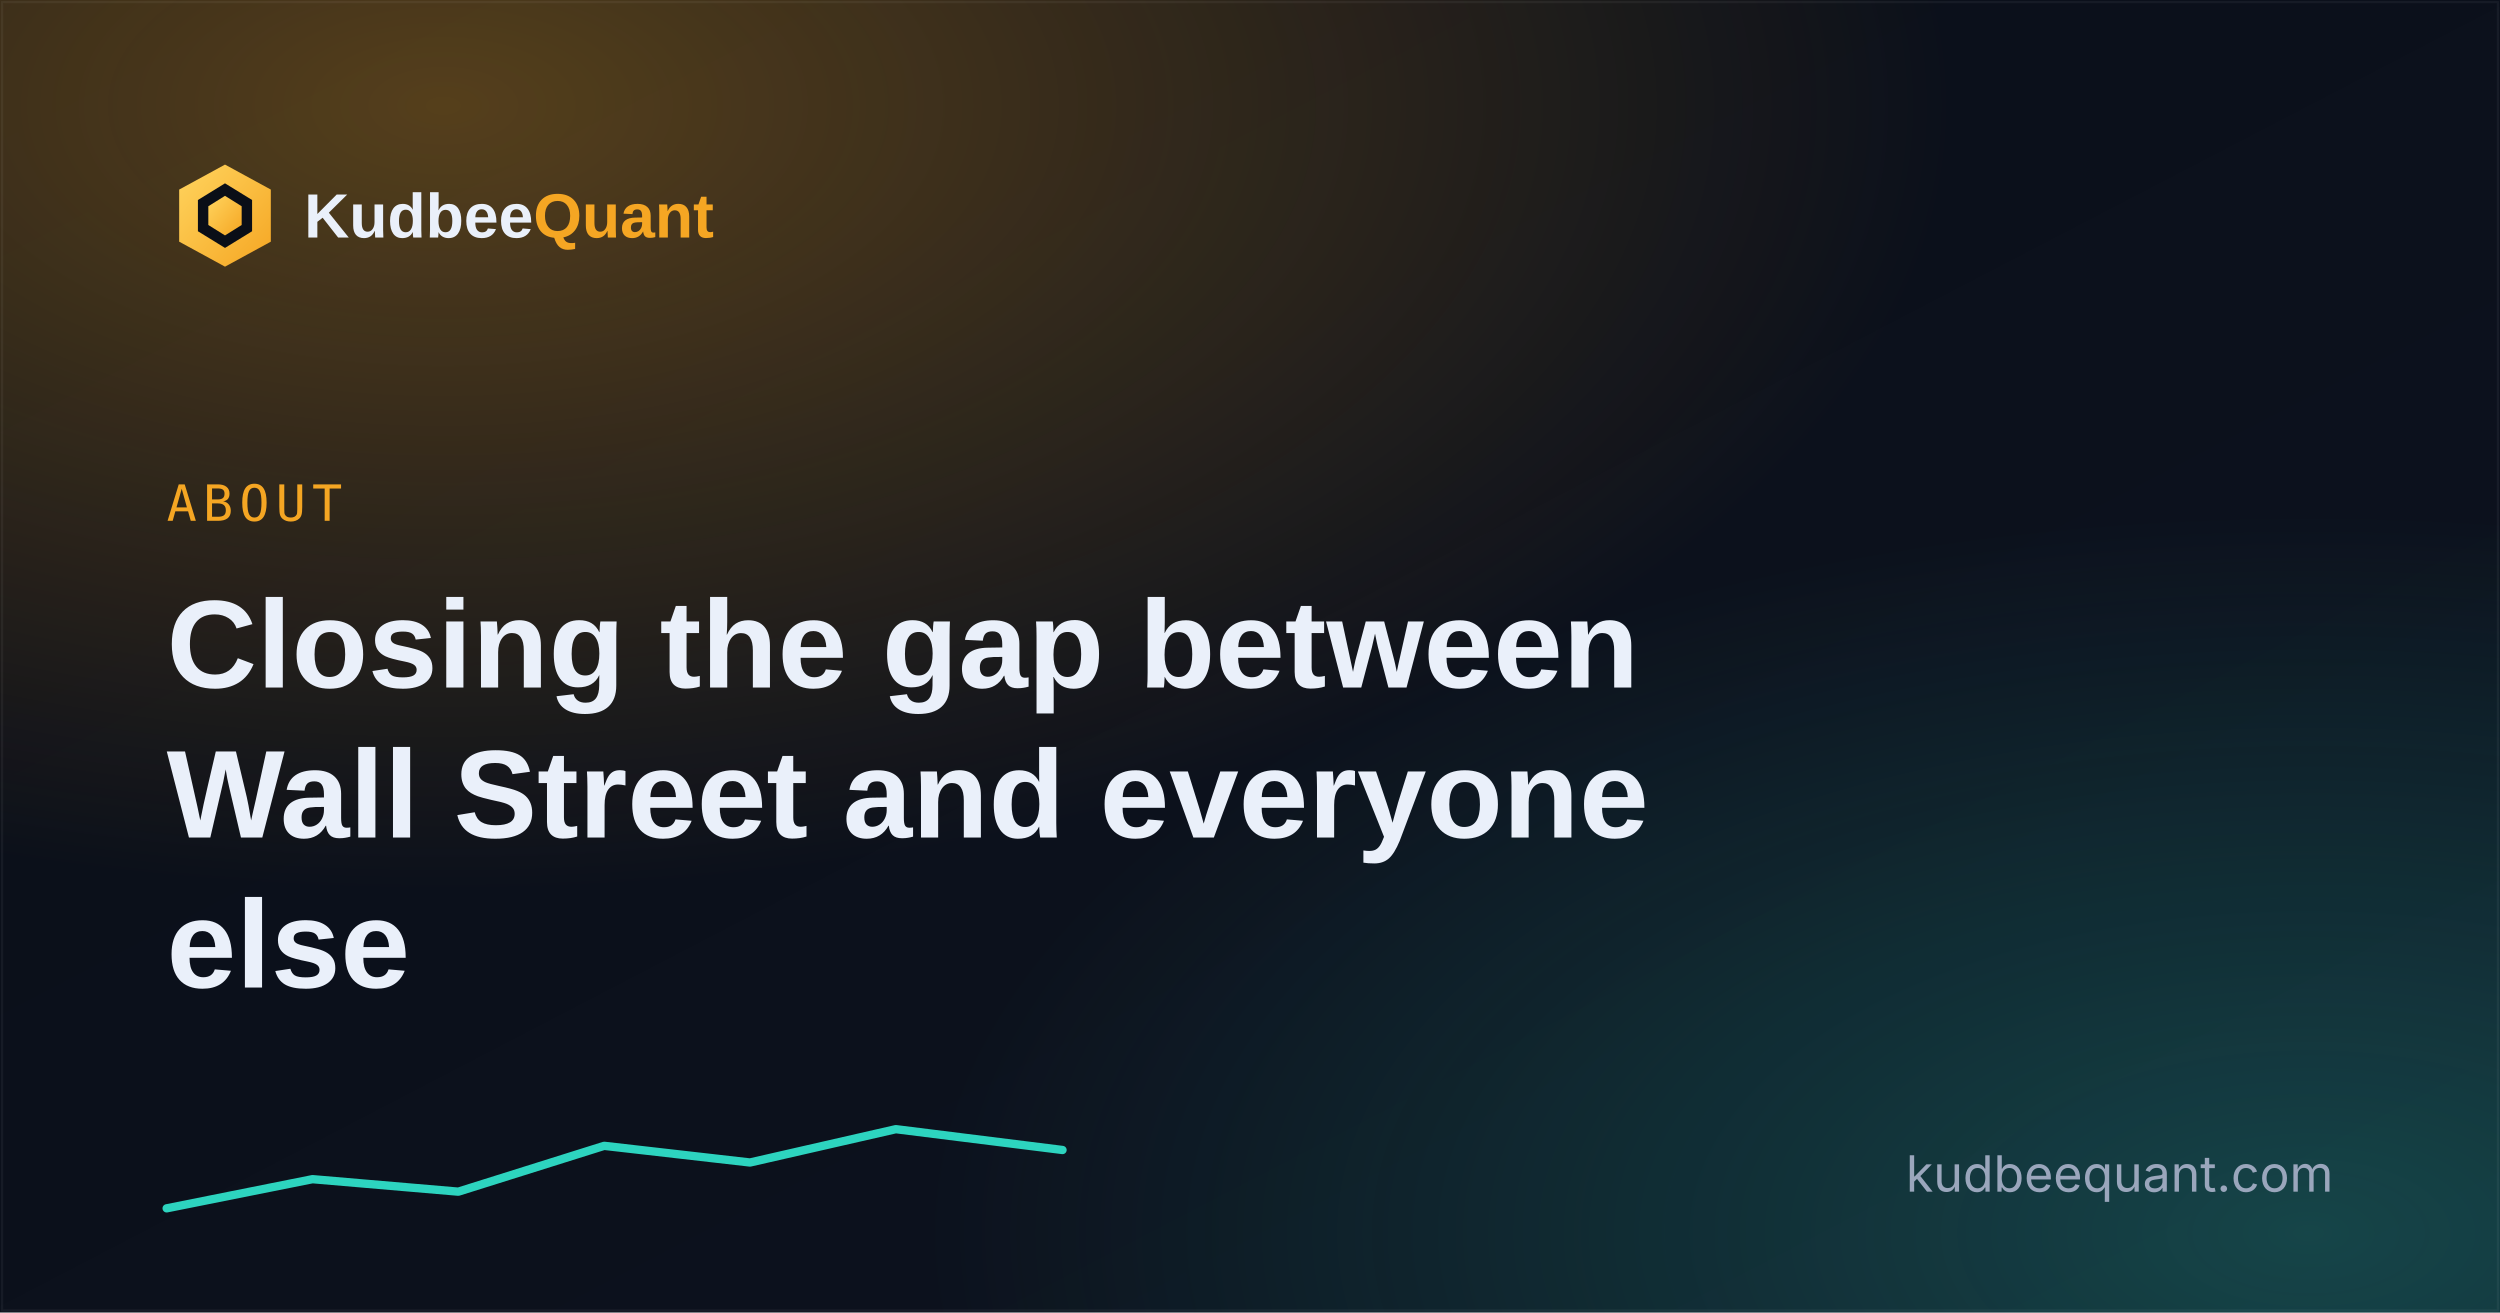
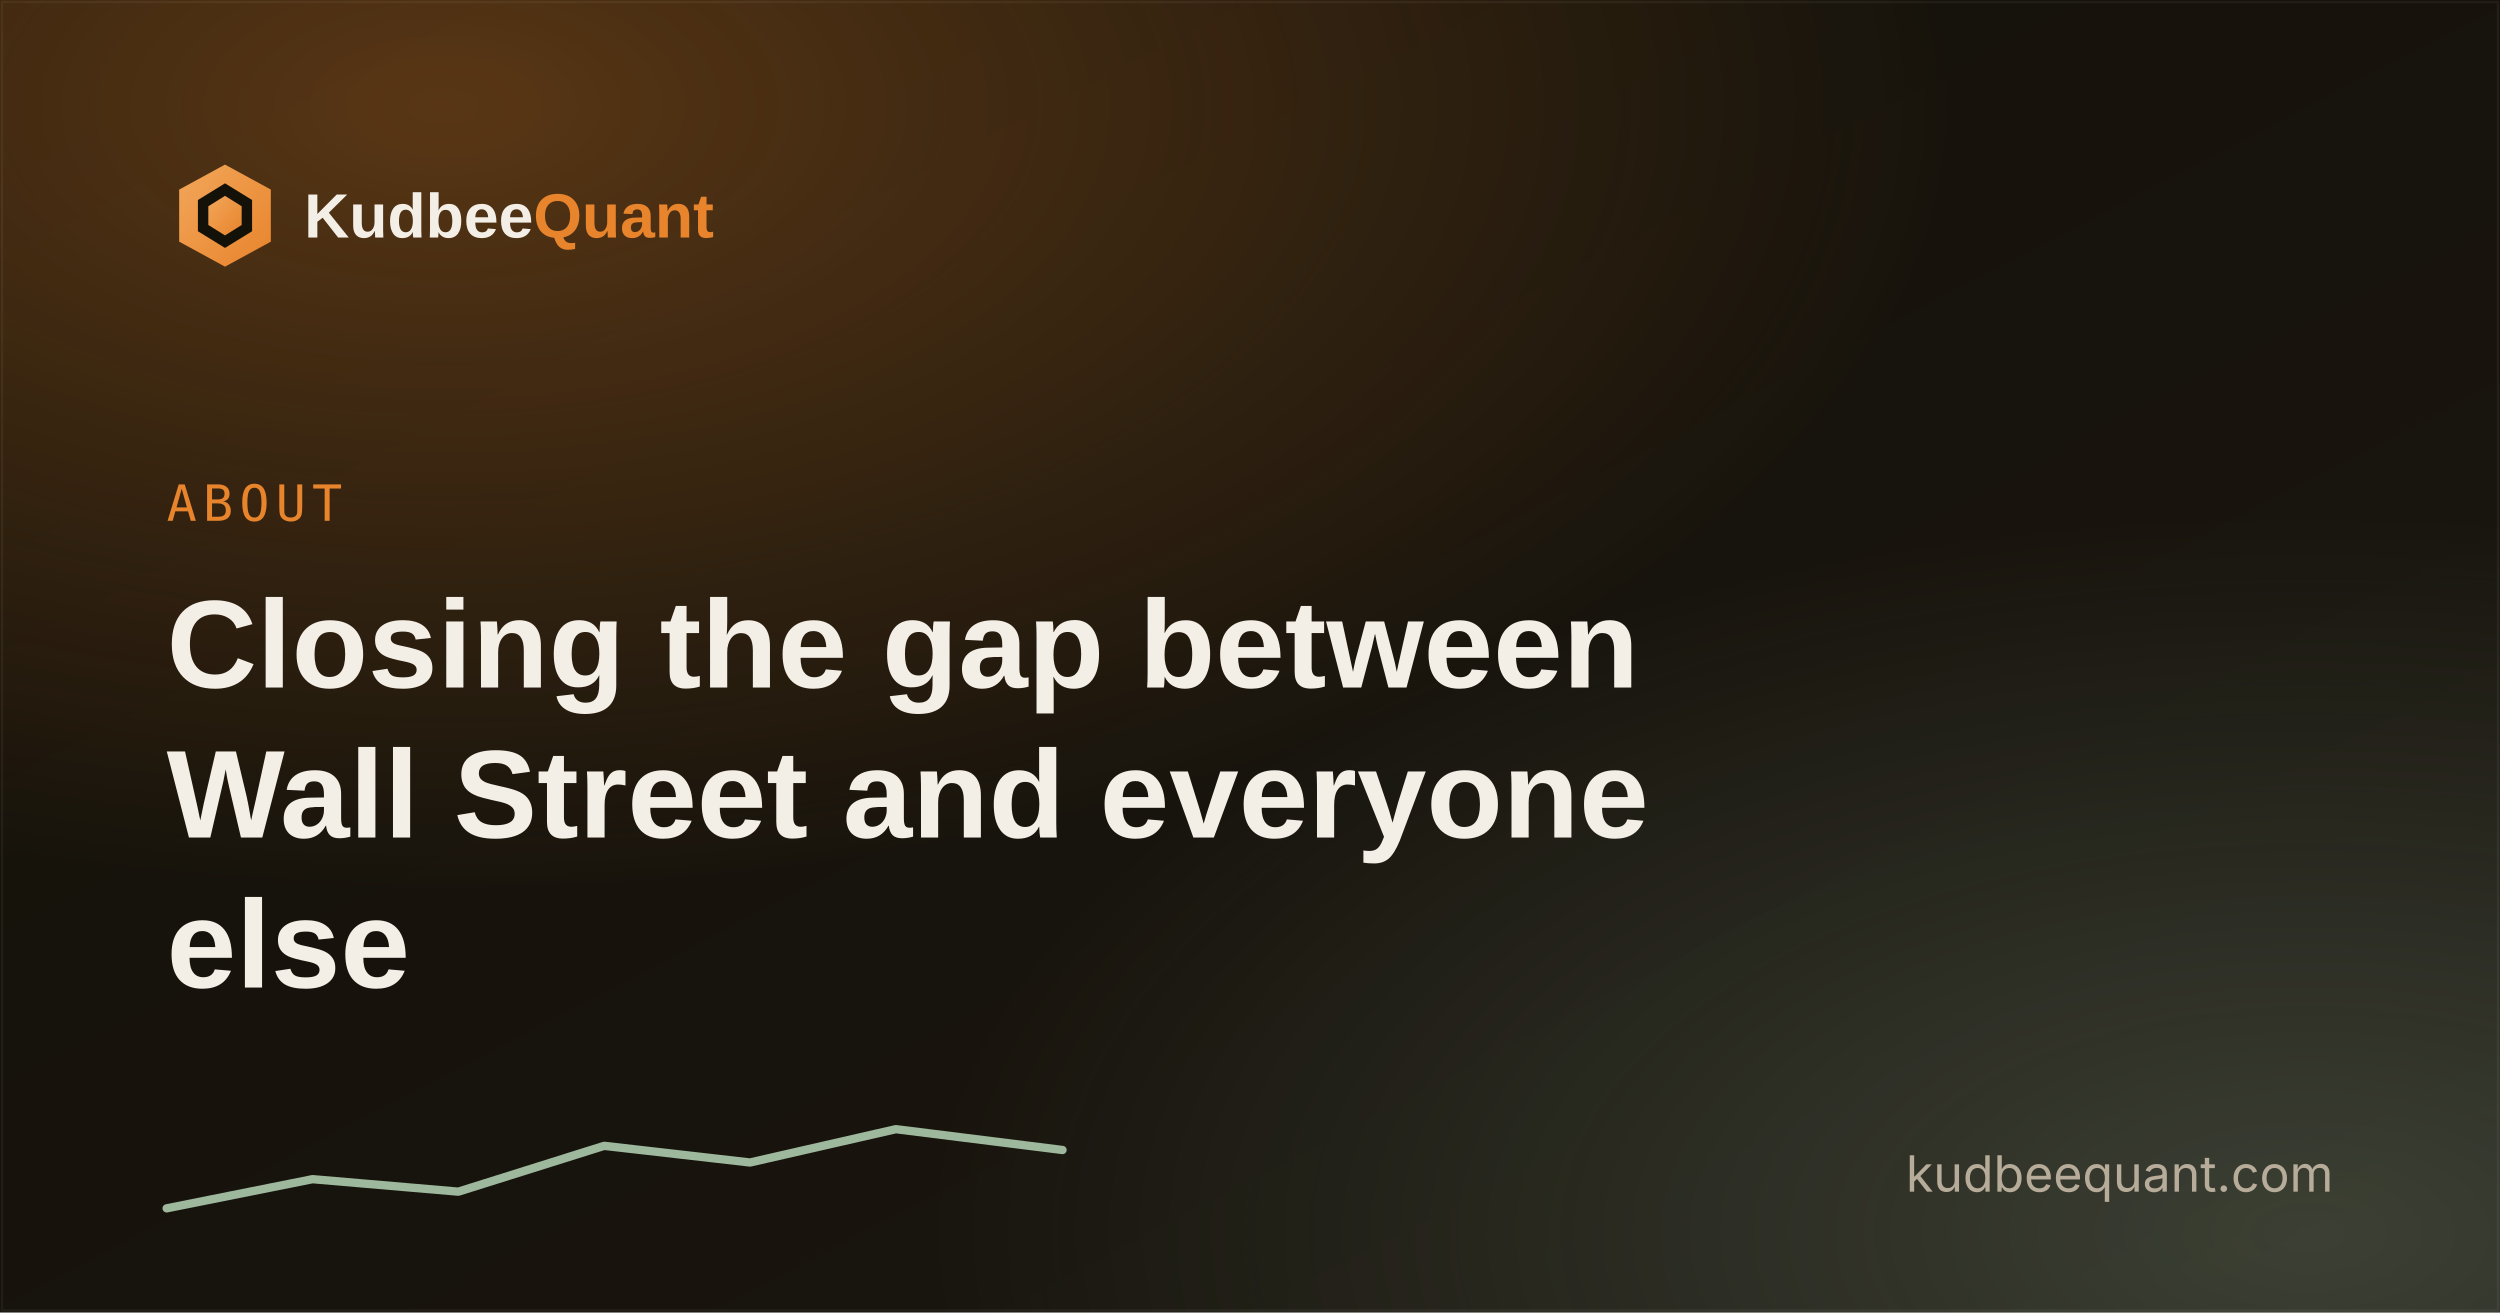
<svg xmlns="http://www.w3.org/2000/svg" viewBox="0 0 1200 630" width="1200" height="630">
  <defs>
    <linearGradient id="bg" x1="0" y1="0" x2="1" y2="1">
-       <stop offset="0" stop-color="#0a0e17" />
-       <stop offset="1" stop-color="#0d1320" />
+       <stop offset="0" stop-color="#141109" />
+       <stop offset="1" stop-color="#1A1610" />
    </linearGradient>
    <linearGradient id="gold" x1="0" y1="0" x2="1" y2="1">
-       <stop offset="0" stop-color="#FFD45E" />
-       <stop offset="1" stop-color="#F5A623" />
+       <stop offset="0" stop-color="#F2A65A" />
+       <stop offset="1" stop-color="#E8842C" />
    </linearGradient>
    <radialGradient id="glow" cx="18%" cy="8%" r="60%">
-       <stop offset="0" stop-color="#F5A623" stop-opacity="0.32" />
-       <stop offset="1" stop-color="#F5A623" stop-opacity="0" />
+       <stop offset="0" stop-color="#E8842C" stop-opacity="0.32" />
+       <stop offset="1" stop-color="#E8842C" stop-opacity="0" />
    </radialGradient>
    <radialGradient id="glow2" cx="92%" cy="94%" r="55%">
-       <stop offset="0" stop-color="#2DD4BF" stop-opacity="0.26" />
-       <stop offset="1" stop-color="#2DD4BF" stop-opacity="0" />
+       <stop offset="0" stop-color="#9DB89C" stop-opacity="0.26" />
+       <stop offset="1" stop-color="#9DB89C" stop-opacity="0" />
    </radialGradient>
  </defs>
  <rect width="1200" height="630" fill="url(#bg)" />
  <rect width="1200" height="630" fill="url(#glow)" />
  <rect width="1200" height="630" fill="url(#glow2)" />
  <rect x="1" y="1" width="1198" height="628" rx="0" fill="none" stroke="#ffffff" stroke-opacity="0.05" />
  <g transform="translate(80,76)">
    <polygon points="28,3 50,15 50,40 28,52 6,40 6,15" fill="url(#gold)" />
-     <polygon points="28,12 41,20 41,35 28,43 15,35 15,20" fill="#0a0e17" />
+     <polygon points="28,12 41,20 41,35 28,43 15,35 15,20" fill="#141109" />
    <polygon points="28,18 36,23 36,32 28,37 20,32 20,23" fill="url(#gold)" />
-     <text x="66" y="38" font-family="Space Grotesk, Arial, sans-serif" font-size="30" font-weight="700" fill="#EAF0FA">Kudbee<tspan fill="#F5A623">Quant</tspan>
+     <text x="66" y="38" font-family="Fraunces, Arial, sans-serif" font-size="30" font-weight="700" fill="#F4EFE6">Kudbee<tspan fill="#E8842C">Quant</tspan>
    </text>
  </g>
-   <text x="80" y="250" font-family="JetBrains Mono, monospace" font-size="24" letter-spacing="3" fill="#F5A623">ABOUT</text>
-   <text x="80" y="330" font-family="Space Grotesk, Arial, sans-serif" font-size="60" font-weight="700" fill="#EAF0FA">Closing the gap between</text>
-   <text x="80" y="402" font-family="Space Grotesk, Arial, sans-serif" font-size="60" font-weight="700" fill="#EAF0FA">Wall Street and everyone</text>
-   <text x="80" y="474" font-family="Space Grotesk, Arial, sans-serif" font-size="60" font-weight="700" fill="#EAF0FA">else</text>
+   <text x="80" y="250" font-family="JetBrains Mono, monospace" font-size="24" letter-spacing="3" fill="#E8842C">ABOUT</text>
+   <text x="80" y="330" font-family="Fraunces, Arial, sans-serif" font-size="60" font-weight="700" fill="#F4EFE6">Closing the gap between</text>
+   <text x="80" y="402" font-family="Fraunces, Arial, sans-serif" font-size="60" font-weight="700" fill="#F4EFE6">Wall Street and everyone</text>
+   <text x="80" y="474" font-family="Fraunces, Arial, sans-serif" font-size="60" font-weight="700" fill="#F4EFE6">else</text>
  <g transform="translate(80,540)">
-     <polyline points="0,40 70,26 140,32 210,10 280,18 350,2 430,12" fill="none" stroke="#2DD4BF" stroke-width="4" stroke-linejoin="round" stroke-linecap="round" />
+     <polyline points="0,40 70,26 140,32 210,10 280,18 350,2 430,12" fill="none" stroke="#9DB89C" stroke-width="4" stroke-linejoin="round" stroke-linecap="round" />
  </g>
-   <text x="1120" y="572" text-anchor="end" font-family="Inter, Arial, sans-serif" font-size="24" fill="#9AA6BC">kudbeequant.com</text>
+   <text x="1120" y="572" text-anchor="end" font-family="Inter, Arial, sans-serif" font-size="24" fill="#B7AC99">kudbeequant.com</text>
</svg>
